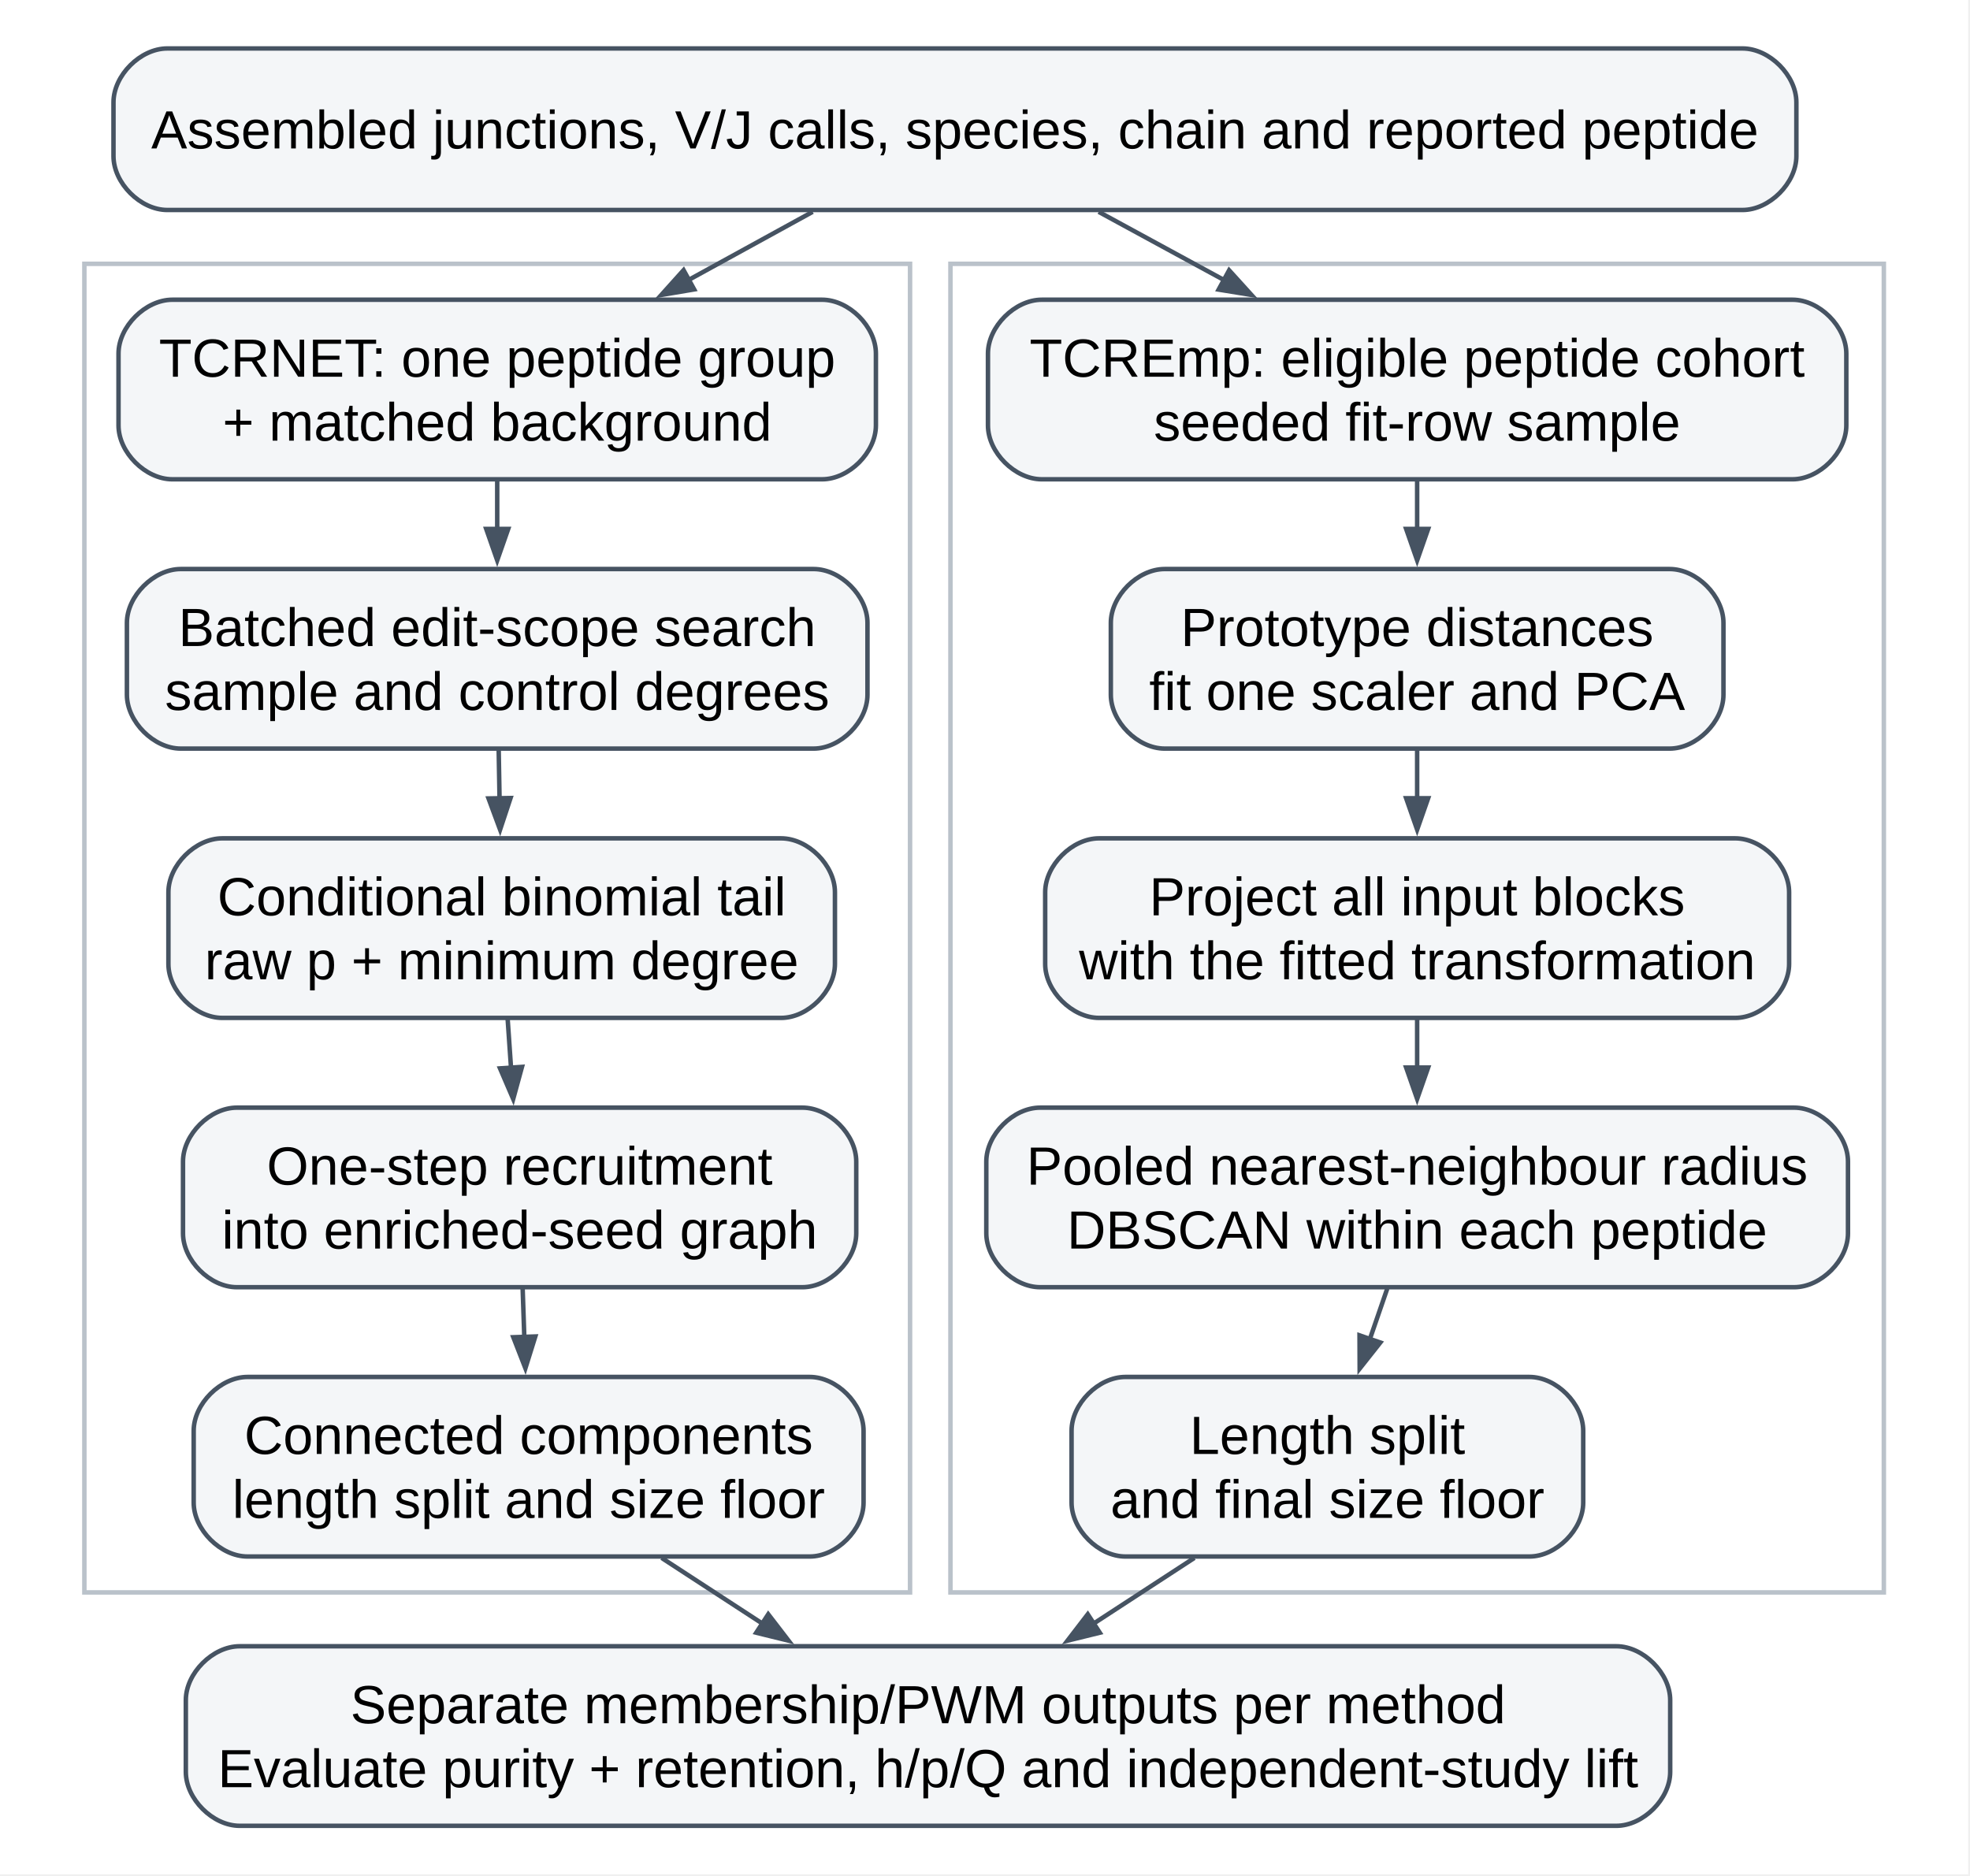
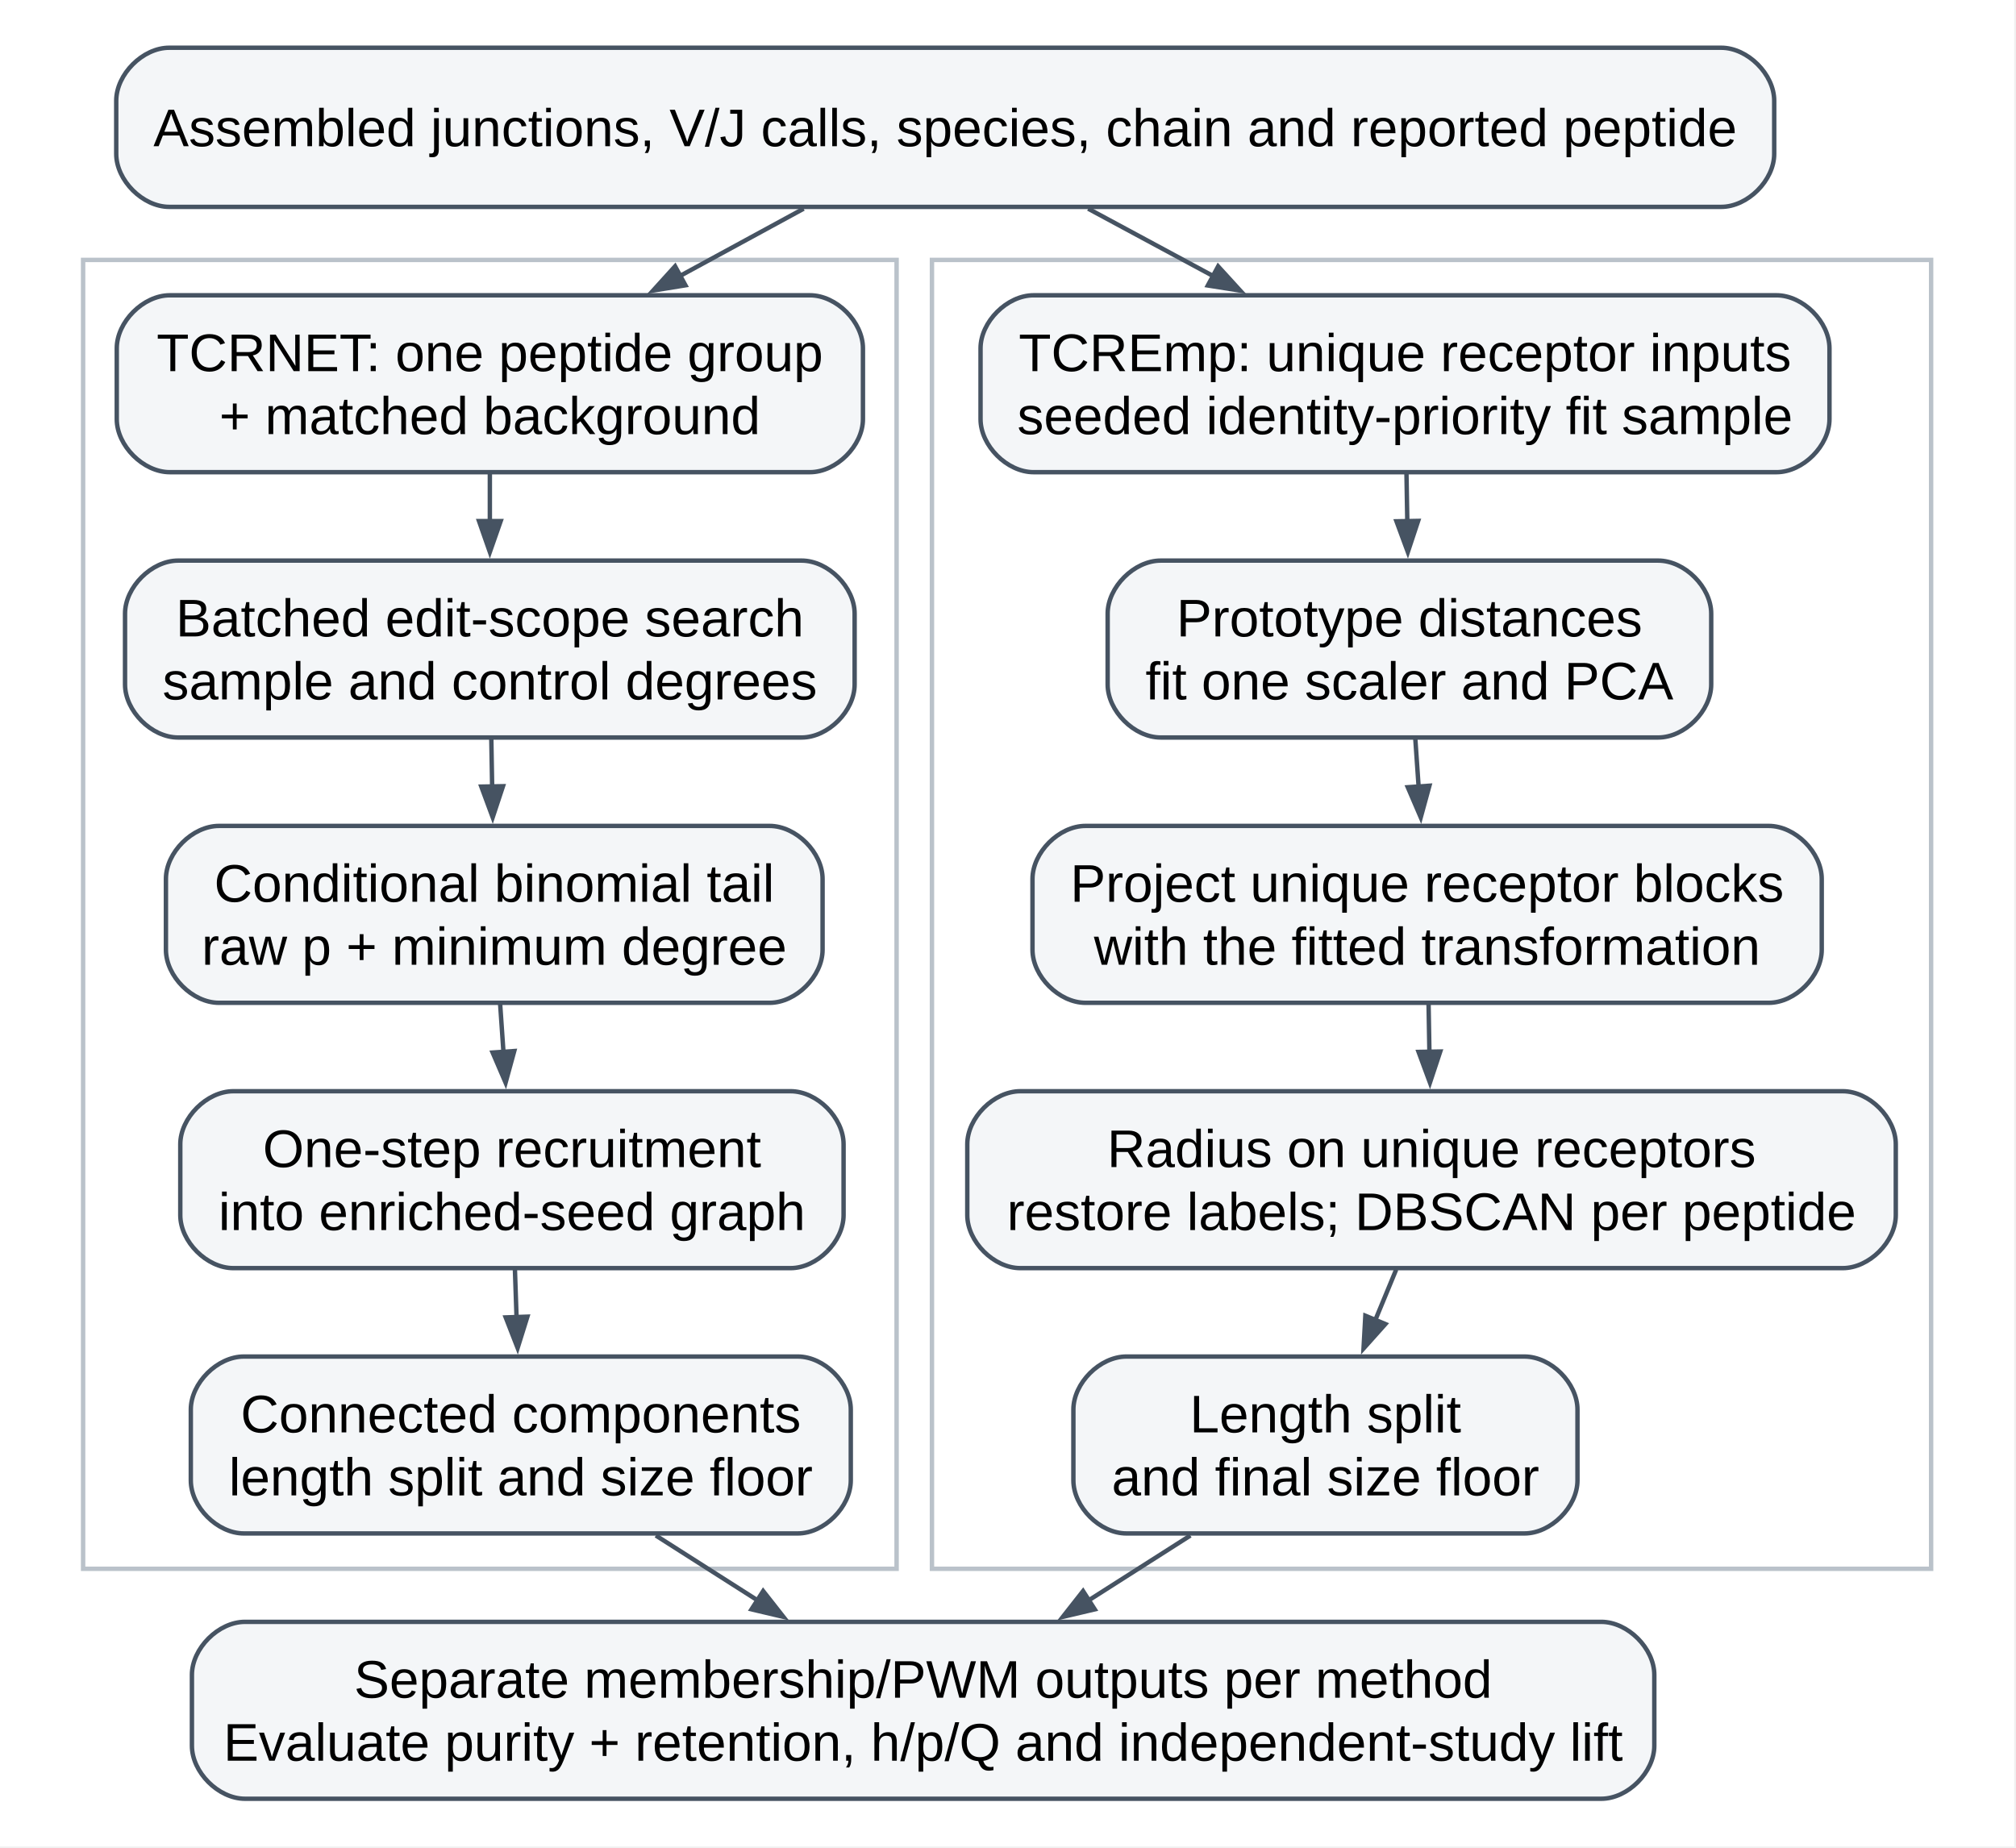
- <svg xmlns="http://www.w3.org/2000/svg" width="439pt" height="418pt" viewBox="0.00 0.00 439.00 418.00">
+ <svg xmlns="http://www.w3.org/2000/svg" width="456pt" height="418pt" viewBox="0.00 0.00 456.00 418.00">
  <g id="graph0" class="graph" transform="scale(1 1) rotate(0) translate(10.8 406.92)">
-     <polygon fill="white" stroke="none" points="-10.8,10.8 -10.8,-406.92 427.8,-406.92 427.8,10.8 -10.8,10.8" />
+     <polygon fill="white" stroke="none" points="-10.8,10.8 -10.8,-406.92 444.8,-406.92 444.8,10.8 -10.8,10.8" />
    <g id="clust1" class="cluster">
      <polygon fill="white" stroke="#bac2ca" points="8,-52.02 8,-348.12 192,-348.12 192,-52.02 8,-52.02" />
    </g>
    <g id="clust2" class="cluster">
-       <polygon fill="white" stroke="#bac2ca" points="201,-52.02 201,-348.12 409,-348.12 409,-52.02 201,-52.02" />
+       <polygon fill="white" stroke="#bac2ca" points="200,-52.02 200,-348.12 426,-348.12 426,-52.02 200,-52.02" />
    </g>
    <g id="node1" class="node">
-       <path fill="#f4f6f8" stroke="#465362" d="M377.51,-396.12C377.51,-396.12 26.48,-396.12 26.48,-396.12 20.49,-396.12 14.49,-390.12 14.49,-384.12 14.49,-384.12 14.49,-372.12 14.49,-372.12 14.49,-366.12 20.49,-360.12 26.49,-360.12 26.49,-360.12 377.51,-360.12 377.51,-360.12 383.51,-360.12 389.51,-366.12 389.51,-372.12 389.51,-372.12 389.51,-384.12 389.51,-384.12 389.51,-390.12 383.51,-396.12 377.51,-396.12" />
-       <text xml:space="preserve" text-anchor="middle" x="202" y="-373.84" font-family="Arial" font-size="12.00">Assembled junctions, V/J calls, species, chain and reported peptide</text>
+       <path fill="#f4f6f8" stroke="#465362" d="M378.51,-396.12C378.51,-396.12 27.48,-396.12 27.48,-396.12 21.49,-396.12 15.49,-390.12 15.49,-384.12 15.49,-384.12 15.49,-372.12 15.49,-372.12 15.49,-366.12 21.49,-360.12 27.49,-360.12 27.49,-360.12 378.51,-360.12 378.51,-360.12 384.51,-360.12 390.51,-366.12 390.51,-372.12 390.51,-372.12 390.51,-384.12 390.51,-384.12 390.51,-390.12 384.51,-396.12 378.51,-396.12" />
+       <text xml:space="preserve" text-anchor="middle" x="203" y="-373.84" font-family="Arial" font-size="12.00">Assembled junctions, V/J calls, species, chain and reported peptide</text>
    </g>
    <g id="node2" class="node">
      <path fill="#f4f6f8" stroke="#465362" d="M172.39,-340.12C172.39,-340.12 27.61,-340.12 27.61,-340.12 21.61,-340.12 15.61,-334.12 15.61,-328.12 15.61,-328.12 15.61,-312.1 15.61,-312.1 15.61,-306.1 21.61,-300.1 27.61,-300.1 27.61,-300.1 172.39,-300.1 172.39,-300.1 178.39,-300.1 184.39,-306.1 184.39,-312.1 184.39,-312.1 184.39,-328.12 184.39,-328.12 184.39,-334.12 178.39,-340.12 172.39,-340.12" />
      <text xml:space="preserve" text-anchor="middle" x="100" y="-322.96" font-family="Arial" font-size="12.00">TCRNET: one peptide group</text>
      <text xml:space="preserve" text-anchor="middle" x="100" y="-308.71" font-family="Arial" font-size="12.00">+ matched background</text>
    </g>
    <g id="edge9" class="edge">
-       <path fill="none" stroke="#465362" d="M170.29,-359.71C161.52,-354.89 151.86,-349.59 142.58,-344.49" />
-       <polygon fill="#465362" stroke="#465362" points="143.89,-342.42 136.57,-341.19 141.53,-346.71 143.89,-342.42" />
+       <path fill="none" stroke="#465362" d="M170.97,-359.71C162.12,-354.89 152.37,-349.59 143,-344.49" />
+       <polygon fill="#465362" stroke="#465362" points="144.24,-342.38 136.92,-341.19 141.9,-346.68 144.24,-342.38" />
    </g>
    <g id="node7" class="node">
-       <path fill="#f4f6f8" stroke="#465362" d="M388.64,-340.12C388.64,-340.12 221.36,-340.12 221.36,-340.12 215.36,-340.12 209.36,-334.12 209.36,-328.12 209.36,-328.12 209.36,-312.1 209.36,-312.1 209.36,-306.1 215.36,-300.1 221.36,-300.1 221.36,-300.1 388.64,-300.1 388.64,-300.1 394.64,-300.1 400.64,-306.1 400.64,-312.1 400.64,-312.1 400.64,-328.12 400.64,-328.12 400.64,-334.12 394.64,-340.12 388.64,-340.12" />
-       <text xml:space="preserve" text-anchor="middle" x="305" y="-322.96" font-family="Arial" font-size="12.00">TCREmp: eligible peptide cohort</text>
-       <text xml:space="preserve" text-anchor="middle" x="305" y="-308.71" font-family="Arial" font-size="12.00">seeded fit-row sample</text>
+       <path fill="#f4f6f8" stroke="#465362" d="M391.01,-340.12C391.01,-340.12 222.99,-340.12 222.99,-340.12 216.99,-340.12 210.99,-334.12 210.99,-328.12 210.99,-328.12 210.99,-312.1 210.99,-312.1 210.99,-306.1 216.99,-300.1 222.99,-300.1 222.99,-300.1 391.01,-300.1 391.01,-300.1 397.01,-300.1 403.01,-306.1 403.01,-312.1 403.01,-312.1 403.01,-328.12 403.01,-328.12 403.01,-334.12 397.01,-340.12 391.01,-340.12" />
+       <text xml:space="preserve" text-anchor="middle" x="307" y="-322.96" font-family="Arial" font-size="12.00">TCREmp: unique receptor inputs</text>
+       <text xml:space="preserve" text-anchor="middle" x="307" y="-308.71" font-family="Arial" font-size="12.00">seeded identity-priority fit sample</text>
    </g>
    <g id="edge10" class="edge">
-       <path fill="none" stroke="#465362" d="M234.03,-359.71C242.88,-354.89 252.63,-349.59 262,-344.49" />
-       <polygon fill="#465362" stroke="#465362" points="263.1,-346.68 268.08,-341.19 260.76,-342.38 263.1,-346.68" />
+       <path fill="none" stroke="#465362" d="M235.34,-359.71C244.28,-354.89 254.12,-349.59 263.58,-344.49" />
+       <polygon fill="#465362" stroke="#465362" points="264.73,-346.66 269.73,-341.18 262.4,-342.34 264.73,-346.66" />
    </g>
    <g id="node3" class="node">
      <path fill="#f4f6f8" stroke="#465362" d="M170.51,-280.1C170.51,-280.1 29.49,-280.1 29.49,-280.1 23.49,-280.1 17.48,-274.1 17.48,-268.1 17.48,-268.1 17.48,-252.08 17.48,-252.08 17.48,-246.08 23.48,-240.08 29.48,-240.08 29.48,-240.08 170.51,-240.08 170.51,-240.08 176.51,-240.08 182.51,-246.08 182.51,-252.08 182.51,-252.08 182.51,-268.1 182.51,-268.1 182.51,-274.1 176.51,-280.1 170.51,-280.1" />
      <text xml:space="preserve" text-anchor="middle" x="100" y="-262.94" font-family="Arial" font-size="12.00">Batched edit-scope search</text>
      <text xml:space="preserve" text-anchor="middle" x="100" y="-248.69" font-family="Arial" font-size="12.00">sample and control degrees</text>
    </g>
    <g id="edge1" class="edge">
      <path fill="none" stroke="#465362" d="M100,-299.79C100,-296.3 100,-292.61 100,-288.94" />
      <polygon fill="#465362" stroke="#465362" points="102.45,-289.04 100,-282.04 97.55,-289.04 102.45,-289.04" />
    </g>
    <g id="node4" class="node">
      <path fill="#f4f6f8" stroke="#465362" d="M163.26,-220.08C163.26,-220.08 38.74,-220.08 38.74,-220.08 32.74,-220.08 26.73,-214.08 26.73,-208.08 26.73,-208.08 26.73,-192.06 26.73,-192.06 26.73,-186.06 32.73,-180.06 38.73,-180.06 38.73,-180.06 163.26,-180.06 163.26,-180.06 169.26,-180.06 175.26,-186.06 175.26,-192.06 175.26,-192.06 175.26,-208.08 175.26,-208.08 175.26,-214.08 169.26,-220.08 163.26,-220.08" />
      <text xml:space="preserve" text-anchor="middle" x="101" y="-202.92" font-family="Arial" font-size="12.00">Conditional binomial tail</text>
      <text xml:space="preserve" text-anchor="middle" x="101" y="-188.67" font-family="Arial" font-size="12.00">raw p + minimum degree</text>
    </g>
    <g id="edge2" class="edge">
      <path fill="none" stroke="#465362" d="M100.33,-239.77C100.39,-236.28 100.46,-232.59 100.52,-228.92" />
      <polygon fill="#465362" stroke="#465362" points="102.97,-229.06 100.64,-222.02 98.07,-228.97 102.97,-229.06" />
    </g>
    <g id="node5" class="node">
      <path fill="#f4f6f8" stroke="#465362" d="M168.01,-160.06C168.01,-160.06 41.99,-160.06 41.99,-160.06 35.99,-160.06 29.98,-154.06 29.98,-148.06 29.98,-148.06 29.98,-132.04 29.98,-132.04 29.98,-126.04 35.98,-120.04 41.98,-120.04 41.98,-120.04 168.01,-120.04 168.01,-120.04 174.01,-120.04 180.01,-126.04 180.01,-132.04 180.01,-132.04 180.01,-148.06 180.01,-148.06 180.01,-154.06 174.01,-160.06 168.01,-160.06" />
      <text xml:space="preserve" text-anchor="middle" x="105" y="-142.9" font-family="Arial" font-size="12.00">One-step recruitment</text>
      <text xml:space="preserve" text-anchor="middle" x="105" y="-128.65" font-family="Arial" font-size="12.00">into enriched-seed graph</text>
    </g>
    <g id="edge3" class="edge">
      <path fill="none" stroke="#465362" d="M102.33,-179.75C102.57,-176.26 102.83,-172.57 103.08,-168.9" />
      <polygon fill="#465362" stroke="#465362" points="105.52,-169.15 103.56,-161.99 100.63,-168.81 105.52,-169.15" />
    </g>
    <g id="node6" class="node">
      <path fill="#f4f6f8" stroke="#465362" d="M169.64,-100.04C169.64,-100.04 44.36,-100.04 44.36,-100.04 38.36,-100.04 32.36,-94.04 32.36,-88.04 32.36,-88.04 32.36,-72.02 32.36,-72.02 32.36,-66.02 38.36,-60.02 44.36,-60.02 44.36,-60.02 169.64,-60.02 169.64,-60.02 175.64,-60.02 181.64,-66.02 181.64,-72.02 181.64,-72.02 181.64,-88.04 181.64,-88.04 181.64,-94.04 175.64,-100.04 169.64,-100.04" />
      <text xml:space="preserve" text-anchor="middle" x="107" y="-82.88" font-family="Arial" font-size="12.00">Connected components</text>
      <text xml:space="preserve" text-anchor="middle" x="107" y="-68.63" font-family="Arial" font-size="12.00">length split and size floor</text>
    </g>
    <g id="edge4" class="edge">
      <path fill="none" stroke="#465362" d="M105.67,-119.73C105.79,-116.24 105.91,-112.55 106.04,-108.88" />
      <polygon fill="#465362" stroke="#465362" points="108.49,-109.06 106.28,-101.98 103.59,-108.89 108.49,-109.06" />
    </g>
    <g id="node12" class="node">
-       <path fill="#f4f6f8" stroke="#465362" d="M349.39,-40.02C349.39,-40.02 42.61,-40.02 42.61,-40.02 36.61,-40.02 30.61,-34.02 30.61,-28.02 30.61,-28.02 30.61,-12 30.61,-12 30.61,-6 36.61,0 42.61,0 42.61,0 349.39,0 349.39,0 355.39,0 361.39,-6 361.39,-12 361.39,-12 361.39,-28.02 361.39,-28.02 361.39,-34.02 355.39,-40.02 349.39,-40.02" />
-       <text xml:space="preserve" text-anchor="middle" x="196" y="-22.86" font-family="Arial" font-size="12.00">Separate membership/PWM outputs per method</text>
-       <text xml:space="preserve" text-anchor="middle" x="196" y="-8.61" font-family="Arial" font-size="12.00">Evaluate purity + retention, h/p/Q and independent-study lift</text>
+       <path fill="#f4f6f8" stroke="#465362" d="M351.39,-40.02C351.39,-40.02 44.61,-40.02 44.61,-40.02 38.61,-40.02 32.61,-34.02 32.61,-28.02 32.61,-28.02 32.61,-12 32.61,-12 32.61,-6 38.61,0 44.61,0 44.61,0 351.39,0 351.39,0 357.39,0 363.39,-6 363.39,-12 363.39,-12 363.39,-28.02 363.39,-28.02 363.39,-34.02 357.39,-40.02 351.39,-40.02" />
+       <text xml:space="preserve" text-anchor="middle" x="198" y="-22.86" font-family="Arial" font-size="12.00">Separate membership/PWM outputs per method</text>
+       <text xml:space="preserve" text-anchor="middle" x="198" y="-8.61" font-family="Arial" font-size="12.00">Evaluate purity + retention, h/p/Q and independent-study lift</text>
    </g>
    <g id="edge11" class="edge">
-       <path fill="none" stroke="#465362" d="M136.64,-59.71C143.91,-54.97 151.79,-49.83 159.36,-44.9" />
-       <polygon fill="#465362" stroke="#465362" points="160.4,-47.15 164.92,-41.27 157.72,-43.04 160.4,-47.15" />
+       <path fill="none" stroke="#465362" d="M137.55,-59.55C144.99,-54.81 153.02,-49.69 160.72,-44.78" />
+       <polygon fill="#465362" stroke="#465362" points="161.82,-46.98 166.4,-41.15 159.18,-42.85 161.82,-46.98" />
    </g>
    <g id="node8" class="node">
-       <path fill="#f4f6f8" stroke="#465362" d="M361.26,-280.1C361.26,-280.1 248.74,-280.1 248.74,-280.1 242.74,-280.1 236.74,-274.1 236.74,-268.1 236.74,-268.1 236.74,-252.08 236.74,-252.08 236.74,-246.08 242.74,-240.08 248.74,-240.08 248.74,-240.08 361.26,-240.08 361.26,-240.08 367.26,-240.08 373.26,-246.08 373.26,-252.08 373.26,-252.08 373.26,-268.1 373.26,-268.1 373.26,-274.1 367.26,-280.1 361.26,-280.1" />
-       <text xml:space="preserve" text-anchor="middle" x="305" y="-262.94" font-family="Arial" font-size="12.00">Prototype distances</text>
-       <text xml:space="preserve" text-anchor="middle" x="305" y="-248.69" font-family="Arial" font-size="12.00">fit one scaler and PCA</text>
+       <path fill="#f4f6f8" stroke="#465362" d="M364.26,-280.1C364.26,-280.1 251.74,-280.1 251.74,-280.1 245.74,-280.1 239.74,-274.1 239.74,-268.1 239.74,-268.1 239.74,-252.08 239.74,-252.08 239.74,-246.08 245.74,-240.08 251.74,-240.08 251.74,-240.08 364.26,-240.08 364.26,-240.08 370.26,-240.08 376.26,-246.08 376.26,-252.08 376.26,-252.08 376.26,-268.1 376.26,-268.1 376.26,-274.1 370.26,-280.1 364.26,-280.1" />
+       <text xml:space="preserve" text-anchor="middle" x="308" y="-262.94" font-family="Arial" font-size="12.00">Prototype distances</text>
+       <text xml:space="preserve" text-anchor="middle" x="308" y="-248.69" font-family="Arial" font-size="12.00">fit one scaler and PCA</text>
    </g>
    <g id="edge5" class="edge">
-       <path fill="none" stroke="#465362" d="M305,-299.79C305,-296.3 305,-292.61 305,-288.94" />
-       <polygon fill="#465362" stroke="#465362" points="307.45,-289.04 305,-282.04 302.55,-289.04 307.45,-289.04" />
+       <path fill="none" stroke="#465362" d="M307.33,-299.79C307.39,-296.3 307.46,-292.61 307.52,-288.94" />
+       <polygon fill="#465362" stroke="#465362" points="309.97,-289.08 307.64,-282.04 305.07,-288.99 309.97,-289.08" />
    </g>
    <g id="node9" class="node">
-       <path fill="#f4f6f8" stroke="#465362" d="M375.89,-220.08C375.89,-220.08 234.11,-220.08 234.11,-220.08 228.11,-220.08 222.11,-214.08 222.11,-208.08 222.11,-208.08 222.11,-192.06 222.11,-192.06 222.11,-186.06 228.11,-180.06 234.11,-180.06 234.11,-180.06 375.89,-180.06 375.89,-180.06 381.89,-180.06 387.89,-186.06 387.89,-192.06 387.89,-192.06 387.89,-208.08 387.89,-208.08 387.89,-214.08 381.89,-220.08 375.89,-220.08" />
-       <text xml:space="preserve" text-anchor="middle" x="305" y="-202.92" font-family="Arial" font-size="12.00">Project all input blocks</text>
-       <text xml:space="preserve" text-anchor="middle" x="305" y="-188.67" font-family="Arial" font-size="12.00">with the fitted transformation</text>
+       <path fill="#f4f6f8" stroke="#465362" d="M389.26,-220.08C389.26,-220.08 234.74,-220.08 234.74,-220.08 228.74,-220.08 222.74,-214.08 222.74,-208.08 222.74,-208.08 222.74,-192.06 222.74,-192.06 222.74,-186.06 228.74,-180.06 234.74,-180.06 234.74,-180.06 389.26,-180.06 389.26,-180.06 395.26,-180.06 401.26,-186.06 401.26,-192.06 401.26,-192.06 401.26,-208.08 401.26,-208.08 401.26,-214.08 395.26,-220.08 389.26,-220.08" />
+       <text xml:space="preserve" text-anchor="middle" x="312" y="-202.92" font-family="Arial" font-size="12.00">Project unique receptor blocks</text>
+       <text xml:space="preserve" text-anchor="middle" x="312" y="-188.67" font-family="Arial" font-size="12.00">with the fitted transformation</text>
    </g>
    <g id="edge6" class="edge">
-       <path fill="none" stroke="#465362" d="M305,-239.77C305,-236.28 305,-232.59 305,-228.92" />
-       <polygon fill="#465362" stroke="#465362" points="307.45,-229.02 305,-222.02 302.55,-229.02 307.45,-229.02" />
+       <path fill="none" stroke="#465362" d="M309.33,-239.77C309.57,-236.28 309.83,-232.59 310.08,-228.92" />
+       <polygon fill="#465362" stroke="#465362" points="312.52,-229.17 310.56,-222.01 307.63,-228.83 312.52,-229.17" />
    </g>
    <g id="node10" class="node">
-       <path fill="#f4f6f8" stroke="#465362" d="M389.01,-160.06C389.01,-160.06 220.99,-160.06 220.99,-160.06 214.99,-160.06 208.99,-154.06 208.99,-148.06 208.99,-148.06 208.99,-132.04 208.99,-132.04 208.99,-126.04 214.99,-120.04 220.99,-120.04 220.99,-120.04 389.01,-120.04 389.01,-120.04 395.01,-120.04 401.01,-126.04 401.01,-132.04 401.01,-132.04 401.01,-148.06 401.01,-148.06 401.01,-154.06 395.01,-160.06 389.01,-160.06" />
-       <text xml:space="preserve" text-anchor="middle" x="305" y="-142.9" font-family="Arial" font-size="12.00">Pooled nearest-neighbour radius</text>
-       <text xml:space="preserve" text-anchor="middle" x="305" y="-128.65" font-family="Arial" font-size="12.00">DBSCAN within each peptide</text>
+       <path fill="#f4f6f8" stroke="#465362" d="M406.01,-160.06C406.01,-160.06 219.99,-160.06 219.99,-160.06 213.99,-160.06 207.99,-154.06 207.99,-148.06 207.99,-148.06 207.99,-132.04 207.99,-132.04 207.99,-126.04 213.99,-120.04 219.99,-120.04 219.99,-120.04 406.01,-120.04 406.01,-120.04 412.01,-120.04 418.01,-126.04 418.01,-132.04 418.01,-132.04 418.01,-148.06 418.01,-148.06 418.01,-154.06 412.01,-160.06 406.01,-160.06" />
+       <text xml:space="preserve" text-anchor="middle" x="313" y="-142.9" font-family="Arial" font-size="12.00">Radius on unique receptors</text>
+       <text xml:space="preserve" text-anchor="middle" x="313" y="-128.65" font-family="Arial" font-size="12.00">restore labels; DBSCAN per peptide</text>
    </g>
    <g id="edge7" class="edge">
-       <path fill="none" stroke="#465362" d="M305,-179.75C305,-176.26 305,-172.57 305,-168.9" />
-       <polygon fill="#465362" stroke="#465362" points="307.45,-169 305,-162 302.55,-169 307.45,-169" />
+       <path fill="none" stroke="#465362" d="M312.33,-179.75C312.39,-176.26 312.46,-172.57 312.52,-168.9" />
+       <polygon fill="#465362" stroke="#465362" points="314.97,-169.04 312.64,-162 310.07,-168.95 314.97,-169.04" />
    </g>
    <g id="node11" class="node">
-       <path fill="#f4f6f8" stroke="#465362" d="M330.01,-100.04C330.01,-100.04 239.99,-100.04 239.99,-100.04 233.99,-100.04 227.99,-94.04 227.99,-88.04 227.99,-88.04 227.99,-72.02 227.99,-72.02 227.99,-66.02 233.99,-60.02 239.99,-60.02 239.99,-60.02 330.01,-60.02 330.01,-60.02 336.01,-60.02 342.01,-66.02 342.01,-72.02 342.01,-72.02 342.01,-88.04 342.01,-88.04 342.01,-94.04 336.01,-100.04 330.01,-100.04" />
-       <text xml:space="preserve" text-anchor="middle" x="285" y="-82.88" font-family="Arial" font-size="12.00">Length split</text>
-       <text xml:space="preserve" text-anchor="middle" x="285" y="-68.63" font-family="Arial" font-size="12.00">and final size floor</text>
+       <path fill="#f4f6f8" stroke="#465362" d="M334.01,-100.04C334.01,-100.04 243.99,-100.04 243.99,-100.04 237.99,-100.04 231.99,-94.04 231.99,-88.04 231.99,-88.04 231.99,-72.02 231.99,-72.02 231.99,-66.02 237.99,-60.02 243.99,-60.02 243.99,-60.02 334.01,-60.02 334.01,-60.02 340.01,-60.02 346.01,-66.02 346.01,-72.02 346.01,-72.02 346.01,-88.04 346.01,-88.04 346.01,-94.04 340.01,-100.04 334.01,-100.04" />
+       <text xml:space="preserve" text-anchor="middle" x="289" y="-82.88" font-family="Arial" font-size="12.00">Length split</text>
+       <text xml:space="preserve" text-anchor="middle" x="289" y="-68.63" font-family="Arial" font-size="12.00">and final size floor</text>
    </g>
    <g id="edge8" class="edge">
-       <path fill="none" stroke="#465362" d="M298.34,-119.73C297.07,-116.05 295.72,-112.14 294.39,-108.26" />
-       <polygon fill="#465362" stroke="#465362" points="296.79,-107.71 292.19,-101.89 292.16,-109.31 296.79,-107.71" />
+       <path fill="none" stroke="#465362" d="M305.01,-119.73C303.49,-116.05 301.87,-112.14 300.27,-108.26" />
+       <polygon fill="#465362" stroke="#465362" points="302.56,-107.39 297.62,-101.86 298.03,-109.27 302.56,-107.39" />
    </g>
    <g id="edge12" class="edge">
-       <path fill="none" stroke="#465362" d="M255.36,-59.71C248.09,-54.97 240.21,-49.83 232.64,-44.9" />
-       <polygon fill="#465362" stroke="#465362" points="234.28,-43.04 227.08,-41.27 231.6,-47.15 234.28,-43.04" />
+       <path fill="none" stroke="#465362" d="M258.45,-59.55C251.01,-54.81 242.98,-49.69 235.28,-44.78" />
+       <polygon fill="#465362" stroke="#465362" points="236.82,-42.85 229.6,-41.15 234.18,-46.98 236.82,-42.85" />
    </g>
  </g>
</svg>
